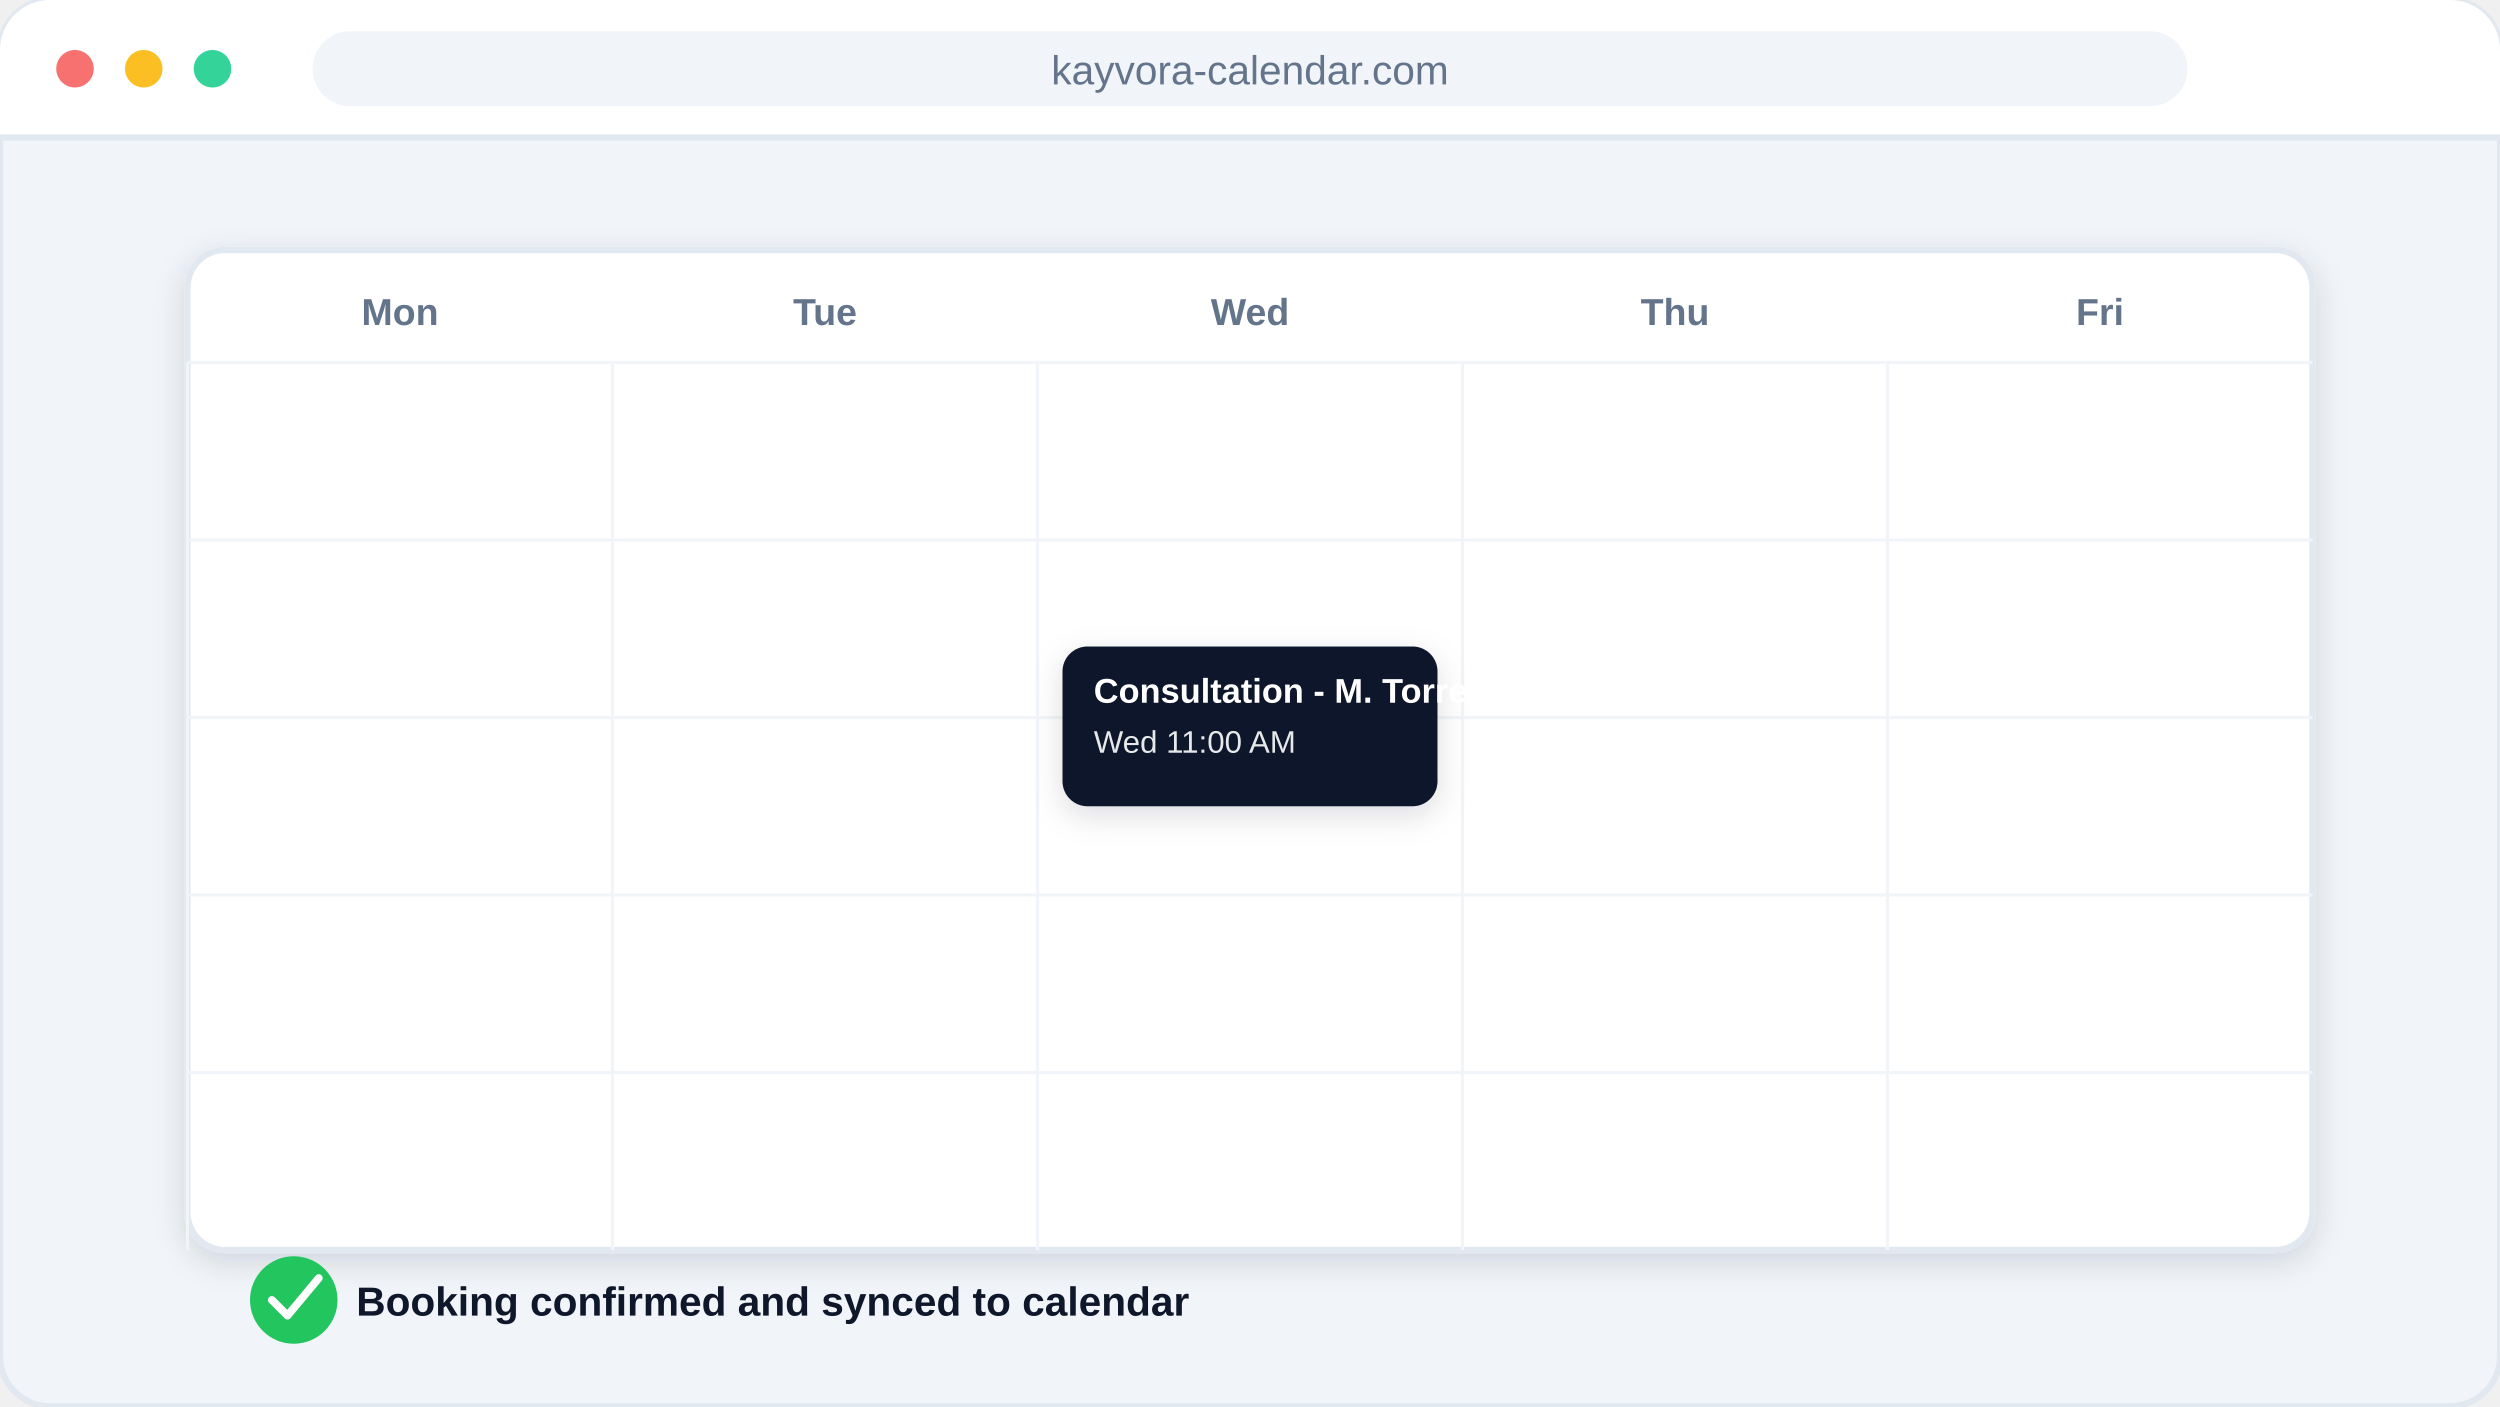
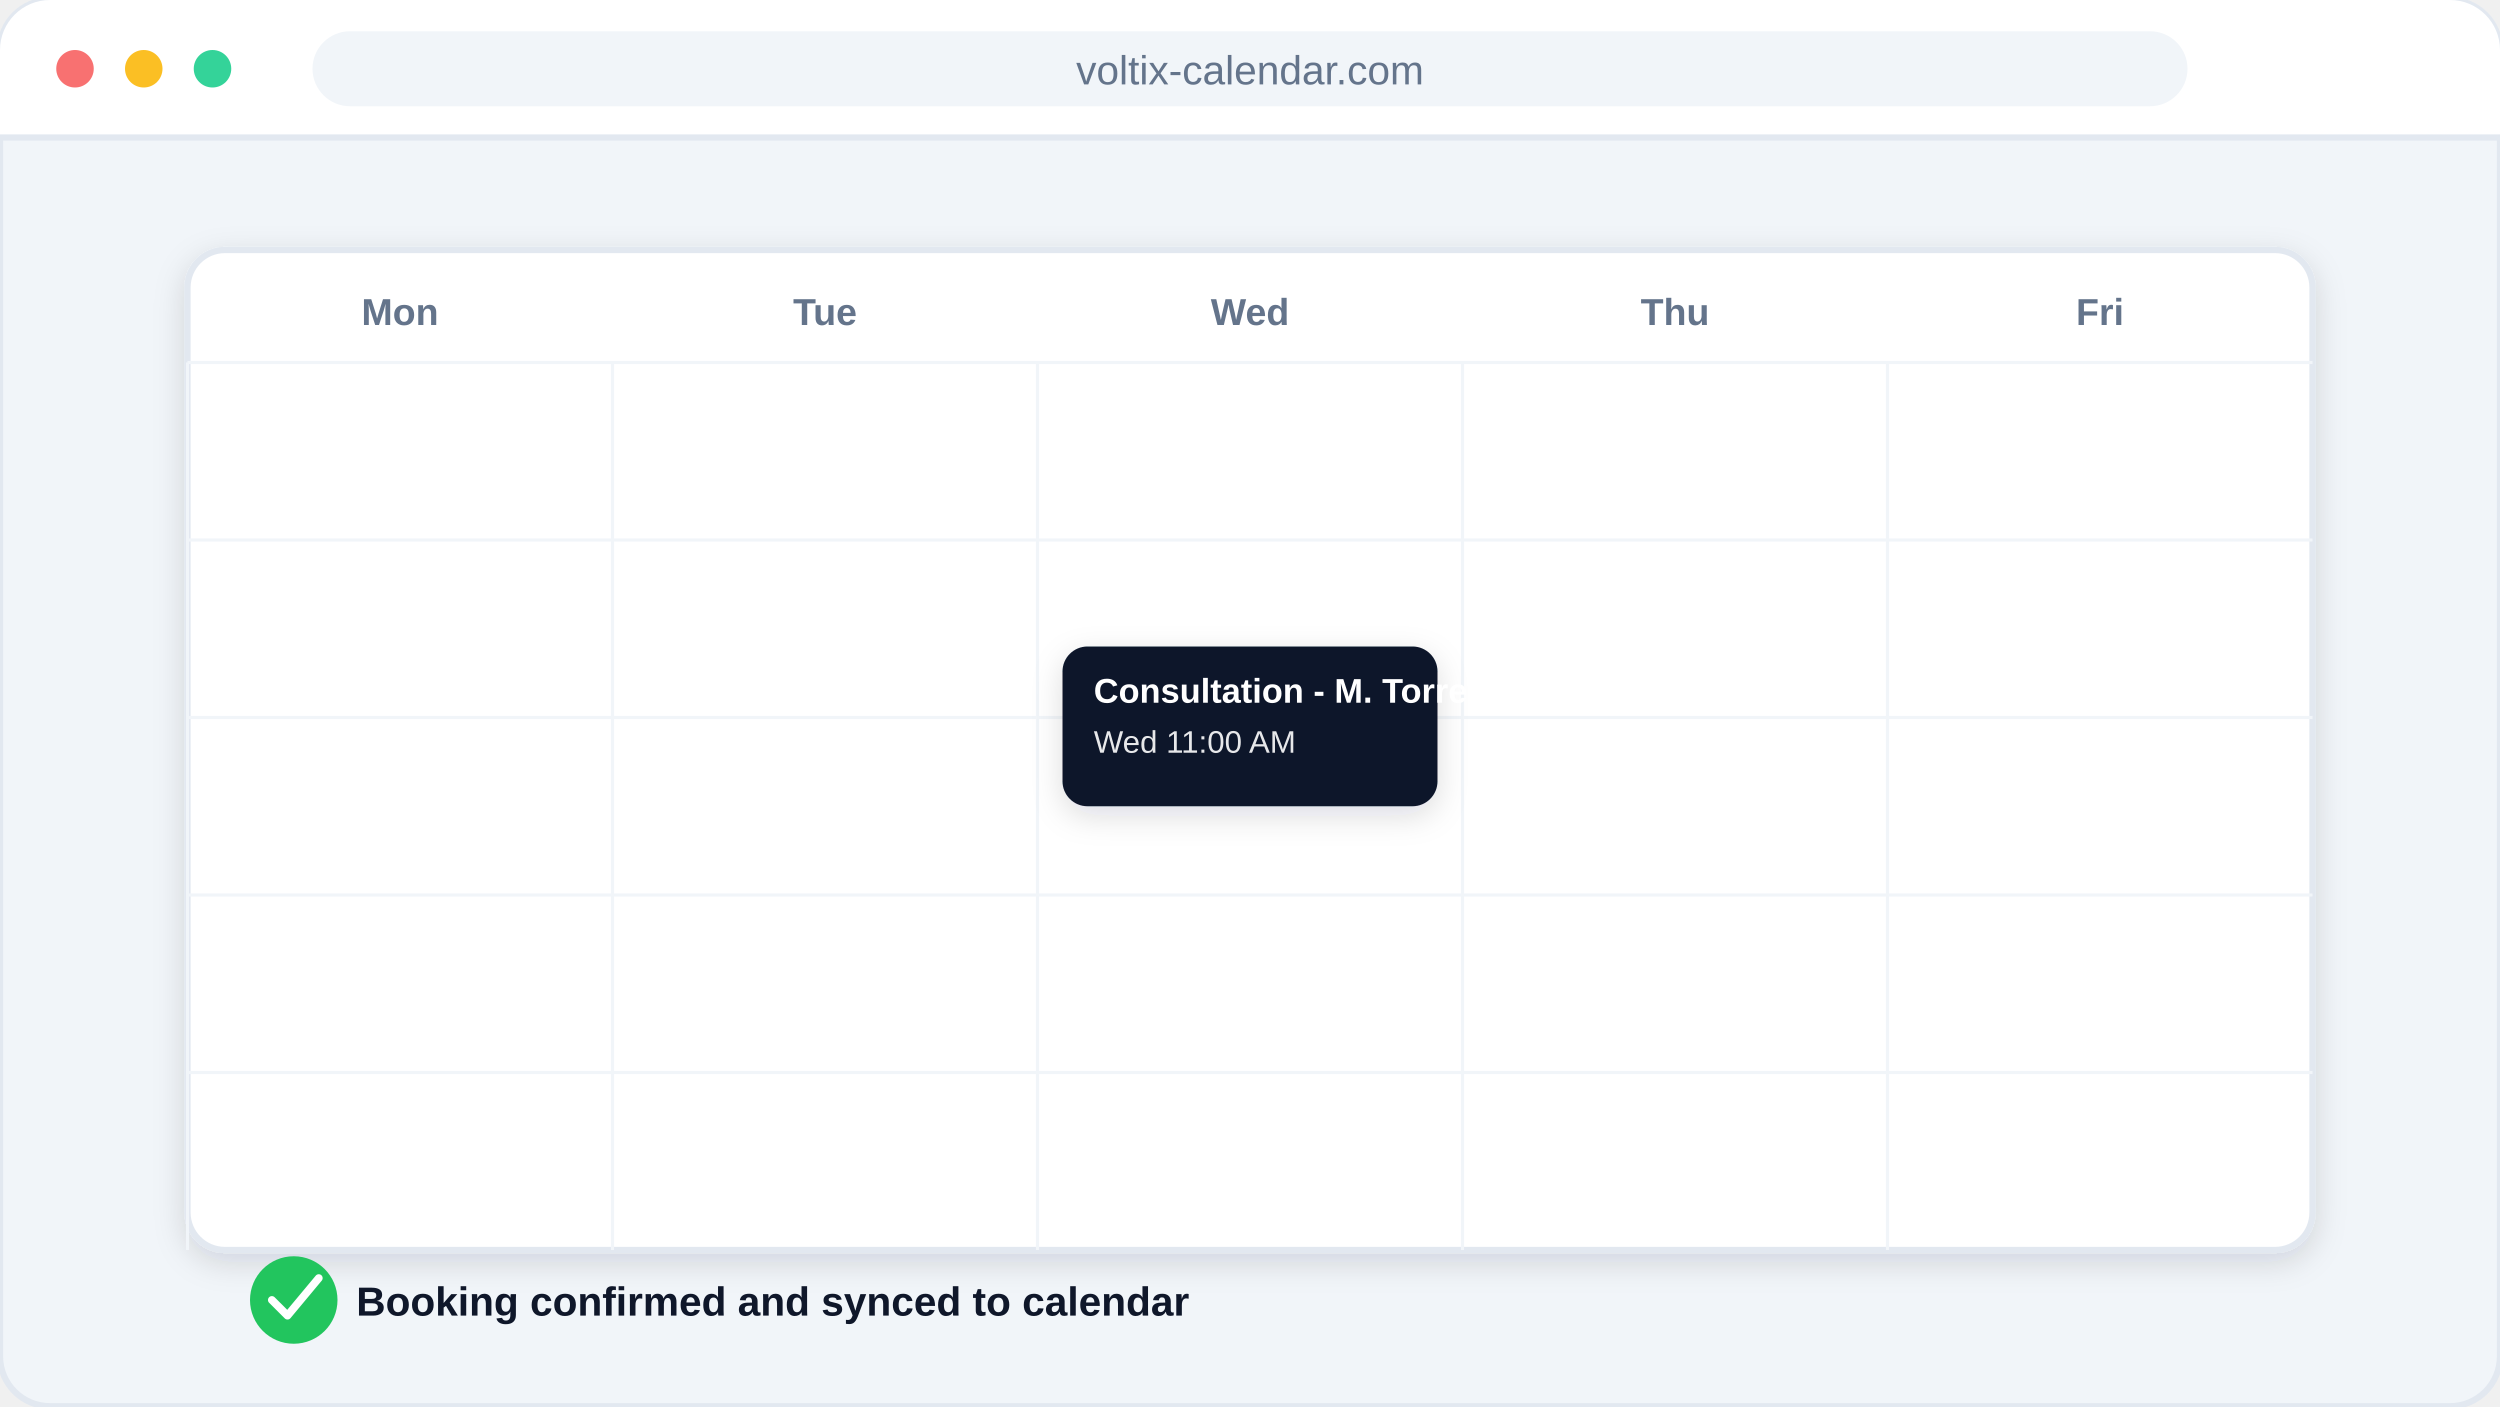
<svg xmlns="http://www.w3.org/2000/svg" viewBox="0 0 800 450">
  <defs>
    <filter id="soft-shadow" x="-40%" y="-40%" width="180%" height="180%">
      <feDropShadow dx="0" dy="6" stdDeviation="10" flood-color="#0F172A" flood-opacity="0.16" />
    </filter>
    <filter id="soft-shadow-sm" x="-60%" y="-60%" width="220%" height="220%">
      <feDropShadow dx="0" dy="3" stdDeviation="5" flood-color="#0F172A" flood-opacity="0.14" />
    </filter>
  </defs>
  <rect width="800" height="450" rx="16" fill="#F1F5F9" />
  <rect width="800" height="450" rx="16" fill="none" stroke="#E2E8F0" stroke-width="2" />
  <path d="M0 16 A16 16 0 0 1 16 0 L784 0 A16 16 0 0 1 800 16 L800 44 L0 44 Z" fill="#FFFFFF" />
  <line x1="0" y1="44" x2="800" y2="44" stroke="#E2E8F0" stroke-width="2" />
  <circle cx="24" cy="22" r="6" fill="#F87171" />
  <circle cx="46" cy="22" r="6" fill="#FBBF24" />
  <circle cx="68" cy="22" r="6" fill="#34D399" />
  <rect x="100" y="10" width="600" height="24" rx="12" fill="#F1F5F9" />
-   <text x="400.0" y="27" font-family="Arial, Helvetica, sans-serif" font-size="13" fill="#64748B" text-anchor="middle">kayvora-calendar.com</text>
+   <text x="400.0" y="27" font-family="Arial, Helvetica, sans-serif" font-size="13" fill="#64748B" text-anchor="middle">voltix-calendar.com</text>
  <rect x="60" y="80" width="680" height="320" rx="12" fill="#FFFFFF" stroke="#E2E8F0" stroke-width="2" filter="url(#soft-shadow-sm)" />
  <text x="128.0" y="104" font-family="Arial, Helvetica, sans-serif" font-size="12" font-weight="700" fill="#64748B" text-anchor="middle">Mon</text>
  <line x1="60.0" y1="116" x2="60.0" y2="400" stroke="#F1F5F9" stroke-width="1" />
  <text x="264.0" y="104" font-family="Arial, Helvetica, sans-serif" font-size="12" font-weight="700" fill="#64748B" text-anchor="middle">Tue</text>
  <line x1="196.0" y1="116" x2="196.0" y2="400" stroke="#F1F5F9" stroke-width="1" />
  <text x="400.0" y="104" font-family="Arial, Helvetica, sans-serif" font-size="12" font-weight="700" fill="#64748B" text-anchor="middle">Wed</text>
  <line x1="332.0" y1="116" x2="332.0" y2="400" stroke="#F1F5F9" stroke-width="1" />
  <text x="536.0" y="104" font-family="Arial, Helvetica, sans-serif" font-size="12" font-weight="700" fill="#64748B" text-anchor="middle">Thu</text>
  <line x1="468.0" y1="116" x2="468.0" y2="400" stroke="#F1F5F9" stroke-width="1" />
  <text x="672.0" y="104" font-family="Arial, Helvetica, sans-serif" font-size="12" font-weight="700" fill="#64748B" text-anchor="middle">Fri</text>
  <line x1="604.0" y1="116" x2="604.0" y2="400" stroke="#F1F5F9" stroke-width="1" />
  <line x1="60" y1="116.0" x2="740" y2="116.0" stroke="#F1F5F9" stroke-width="1" />
  <line x1="60" y1="172.8" x2="740" y2="172.8" stroke="#F1F5F9" stroke-width="1" />
  <line x1="60" y1="229.6" x2="740" y2="229.6" stroke="#F1F5F9" stroke-width="1" />
  <line x1="60" y1="286.4" x2="740" y2="286.4" stroke="#F1F5F9" stroke-width="1" />
  <line x1="60" y1="343.2" x2="740" y2="343.2" stroke="#F1F5F9" stroke-width="1" />
  <rect x="340.0" y="206.88" width="120.0" height="51.12" rx="8" fill="#0F172A" filter="url(#soft-shadow-sm)" />
  <text x="350.0" y="224.88" font-family="Arial, Helvetica, sans-serif" font-size="11" font-weight="700" fill="#FFFFFF">Consultation - M. Torres</text>
  <text x="350.0" y="240.88" font-family="Arial, Helvetica, sans-serif" font-size="10" fill="#FFFFFF" fill-opacity="0.9">Wed 11:00 AM</text>
  <rect x="480" y="60" width="260" height="0" fill="none" />
  <g transform="translate(80,416)">
    <circle cx="14" cy="0" r="14" fill="#22C55E" />
    <path d="M 7 0 L 12 5 L 22 -7" stroke="#FFFFFF" stroke-width="2.5" fill="none" stroke-linecap="round" stroke-linejoin="round" />
    <text x="34" y="5" font-family="Arial, Helvetica, sans-serif" font-size="13" font-weight="700" fill="#0F172A">Booking confirmed and synced to calendar</text>
  </g>
</svg>
